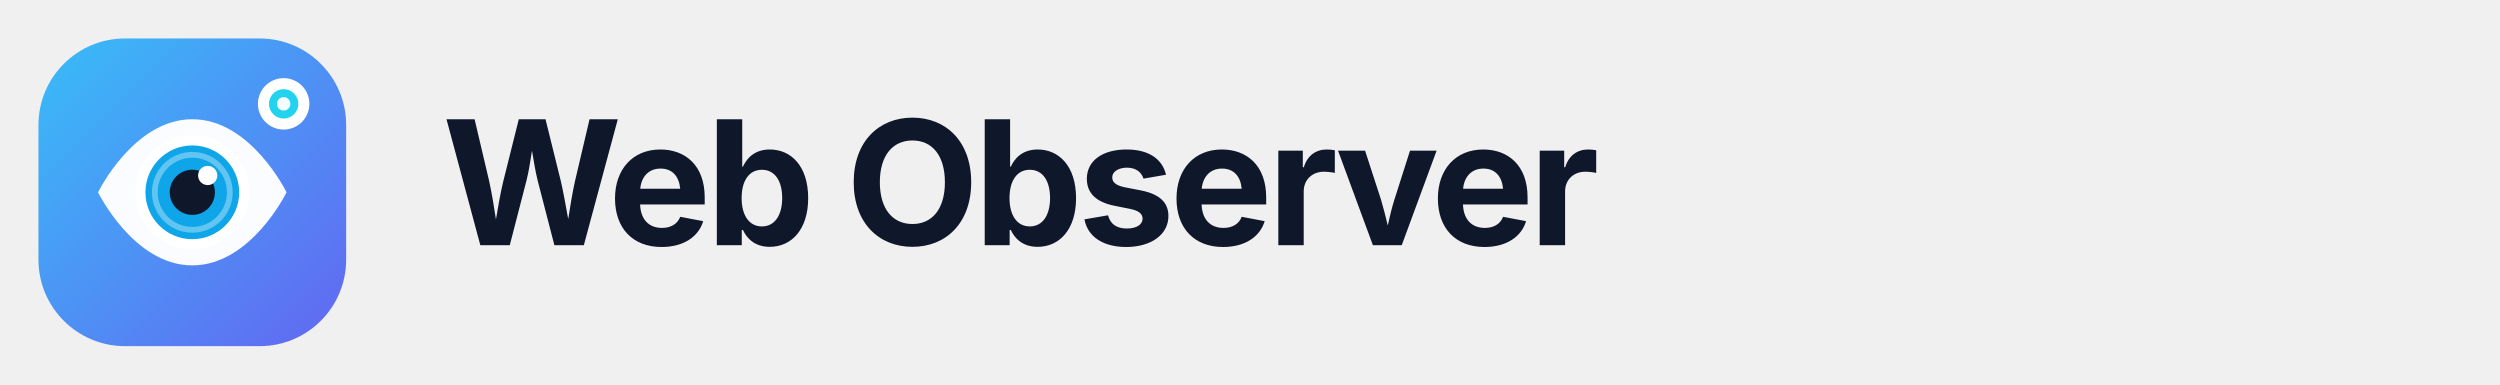
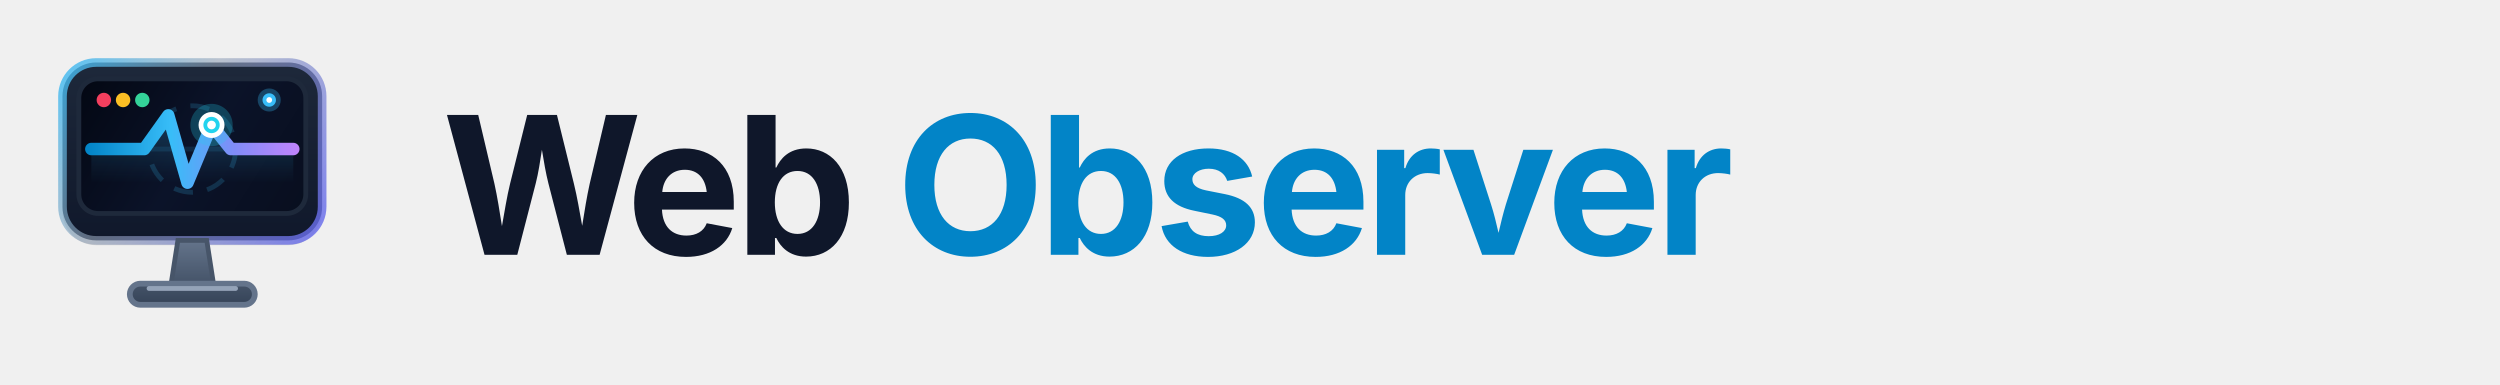
- <svg xmlns="http://www.w3.org/2000/svg" viewBox="0 0 260 40" width="260" height="40" role="img">
+ <svg xmlns="http://www.w3.org/2000/svg" viewBox="0 0 260 40" width="260" height="40" fill="none" role="img" aria-label="Web Observer">
  <defs>
-     <linearGradient id="g2" x1="0%" y1="0%" x2="100%" y2="100%">
-       <stop offset="0%" stop-color="#38bdf8" />
-       <stop offset="100%" stop-color="#6366f1" />
+     <style>
+       .brand-title {
+         font-family: Inter, -apple-system, BlinkMacSystemFont, "Segoe UI", Roboto, Helvetica, Arial, sans-serif;
+         font-size: 20px;
+         font-weight: 700;
+         letter-spacing: -0.03em;
+         fill: #0f172a;
+       }
+       .brand-accent {
+         fill: #0284c7;
+       }
+       @media (prefers-color-scheme: dark) {
+         .brand-title {
+           fill: #f8fafc;
+         }
+         .brand-accent {
+           fill: #38bdf8;
+         }
+       }
+     </style>
+     <linearGradient id="lcomp-bezel" x1="0" y1="2" x2="0" y2="22" gradientUnits="userSpaceOnUse">
+       <stop offset="0%" stop-color="#1e293b" />
+       <stop offset="100%" stop-color="#0f172a" />
+     </linearGradient>
+     <linearGradient id="lcomp-border" x1="2" y1="2" x2="30" y2="22" gradientUnits="userSpaceOnUse">
+       <stop offset="0%" stop-color="#38bdf8" stop-opacity="0.85" />
+       <stop offset="40%" stop-color="#94a3b8" stop-opacity="0.6" />
+       <stop offset="100%" stop-color="#6366f1" stop-opacity="0.85" />
+     </linearGradient>
+     <linearGradient id="lcomp-screen" x1="4" y1="4" x2="28" y2="19" gradientUnits="userSpaceOnUse">
+       <stop offset="0%" stop-color="#030712" />
+       <stop offset="50%" stop-color="#0b1329" />
+       <stop offset="100%" stop-color="#080e1e" />
+     </linearGradient>
+     <linearGradient id="lcomp-pulse-grad" x1="5" y1="12" x2="27" y2="12" gradientUnits="userSpaceOnUse">
+       <stop offset="0%" stop-color="#0284c7" />
+       <stop offset="40%" stop-color="#38bdf8" />
+       <stop offset="70%" stop-color="#818cf8" />
+       <stop offset="100%" stop-color="#c084fc" />
+     </linearGradient>
+     <linearGradient id="lcomp-wave-area" x1="16" y1="8" x2="16" y2="15" gradientUnits="userSpaceOnUse">
+       <stop offset="0%" stop-color="#38bdf8" stop-opacity="0.25" />
+       <stop offset="100%" stop-color="#38bdf8" stop-opacity="0" />
+     </linearGradient>
+     <linearGradient id="lcomp-stand" x1="0" y1="21" x2="0" y2="28" gradientUnits="userSpaceOnUse">
+       <stop offset="0%" stop-color="#64748b" />
+       <stop offset="100%" stop-color="#334155" />
    </linearGradient>
  </defs>
-   <g transform="translate(4,4)">
-     <rect width="32" height="32" rx="9" fill="url(#g2)" />
-     <path d="M6.2 16C6.2 16 9.9 8.4 16 8.4C22.1 8.4 25.8 16 25.8 16C25.8 16 22.1 23.6 16 23.6C9.9 23.6 6.2 16 6.2 16Z" fill="white" fill-opacity="0.97" />
-     <circle cx="16" cy="16" r="5.4" fill="#0ea5e9" stroke="white" stroke-width="1.05" />
-     <circle cx="16" cy="16" r="3.9" fill="none" stroke="white" stroke-opacity="0.35" stroke-width="0.6" />
-     <circle cx="16" cy="16" r="2.35" fill="#0f172a" />
-     <circle cx="17.6" cy="14.25" r="1" fill="white" />
-     <g>
-       <circle cx="25.5" cy="6.8" r="2.1" fill="#22d3ee" stroke="white" stroke-width="1.15" />
-       <circle cx="25.5" cy="6.8" r="0.7" fill="white" opacity="0.95" />
-     </g>
+   <g transform="translate(4, 4)">
+     <rect x="2.5" y="2.5" width="27" height="19" rx="3.5" fill="#000000" fill-opacity="0.12" />
+     <rect x="2.5" y="2.5" width="27" height="18.5" rx="3.5" fill="url(#lcomp-bezel)" stroke="url(#lcomp-border)" stroke-width="0.9" />
+     <rect x="4.2" y="4.2" width="23.6" height="14" rx="2" fill="url(#lcomp-screen)" stroke="#1e293b" stroke-width="0.5" />
+     <circle cx="6.8" cy="6.4" r="0.75" fill="#f43f5e" />
+     <circle cx="8.8" cy="6.4" r="0.75" fill="#fbbf24" />
+     <circle cx="10.8" cy="6.4" r="0.75" fill="#34d399" />
+     <circle cx="16" cy="11.5" r="4.5" stroke="#38bdf8" stroke-opacity="0.18" stroke-width="0.5" stroke-dasharray="2 1.5" />
+     <line x1="5.5" y1="11.5" x2="26.5" y2="11.5" stroke="#38bdf8" stroke-opacity="0.12" stroke-width="0.5" />
+     <path d="M 5.5 11.5 L 11 11.5 L 13.5 8 L 15.5 15 L 18 9 L 20 11.5 L 26.5 11.5 L 26.5 16 L 5.5 16 Z" fill="url(#lcomp-wave-area)" />
+     <path d="M 5.5 11.5 L 11 11.5 L 13.5 8 L 15.5 15 L 18 9 L 20 11.5 L 26.5 11.5" stroke="url(#lcomp-pulse-grad)" stroke-width="1.3" stroke-linecap="round" stroke-linejoin="round" />
+     <circle cx="18" cy="9" r="2.2" fill="#22d3ee" fill-opacity="0.25" />
+     <circle cx="18" cy="9" r="1.1" fill="#22d3ee" stroke="#ffffff" stroke-width="0.5" />
+     <circle cx="18" cy="9" r="0.45" fill="#ffffff" />
+     <circle cx="24" cy="6.4" r="1.2" fill="#38bdf8" fill-opacity="0.3" />
+     <circle cx="24" cy="6.4" r="0.7" fill="#38bdf8" />
+     <circle cx="24" cy="6.4" r="0.3" fill="#ffffff" />
+     <path d="M 14.5 21 L 17.5 21 L 18.2 25.5 L 13.8 25.5 Z" fill="url(#lcomp-stand)" stroke="#475569" stroke-width="0.5" />
+     <rect x="9.5" y="25.5" width="13" height="2.2" rx="1.1" fill="url(#lcomp-stand)" stroke="#64748b" stroke-width="0.6" />
+     <line x1="11.5" y1="26" x2="20.5" y2="26" stroke="#94a3b8" stroke-width="0.5" stroke-linecap="round" />
  </g>
-   <text x="46" y="25.5" font-family="Inter, ui-sans-serif, system-ui, -apple-system, Segoe UI, sans-serif" font-size="18" font-weight="700" letter-spacing="-0.03em" fill="#0f172a">Web Observer</text>
+   <text x="46" y="26.5" class="brand-title">Web <tspan class="brand-accent">Observer</tspan>
+   </text>
</svg>
